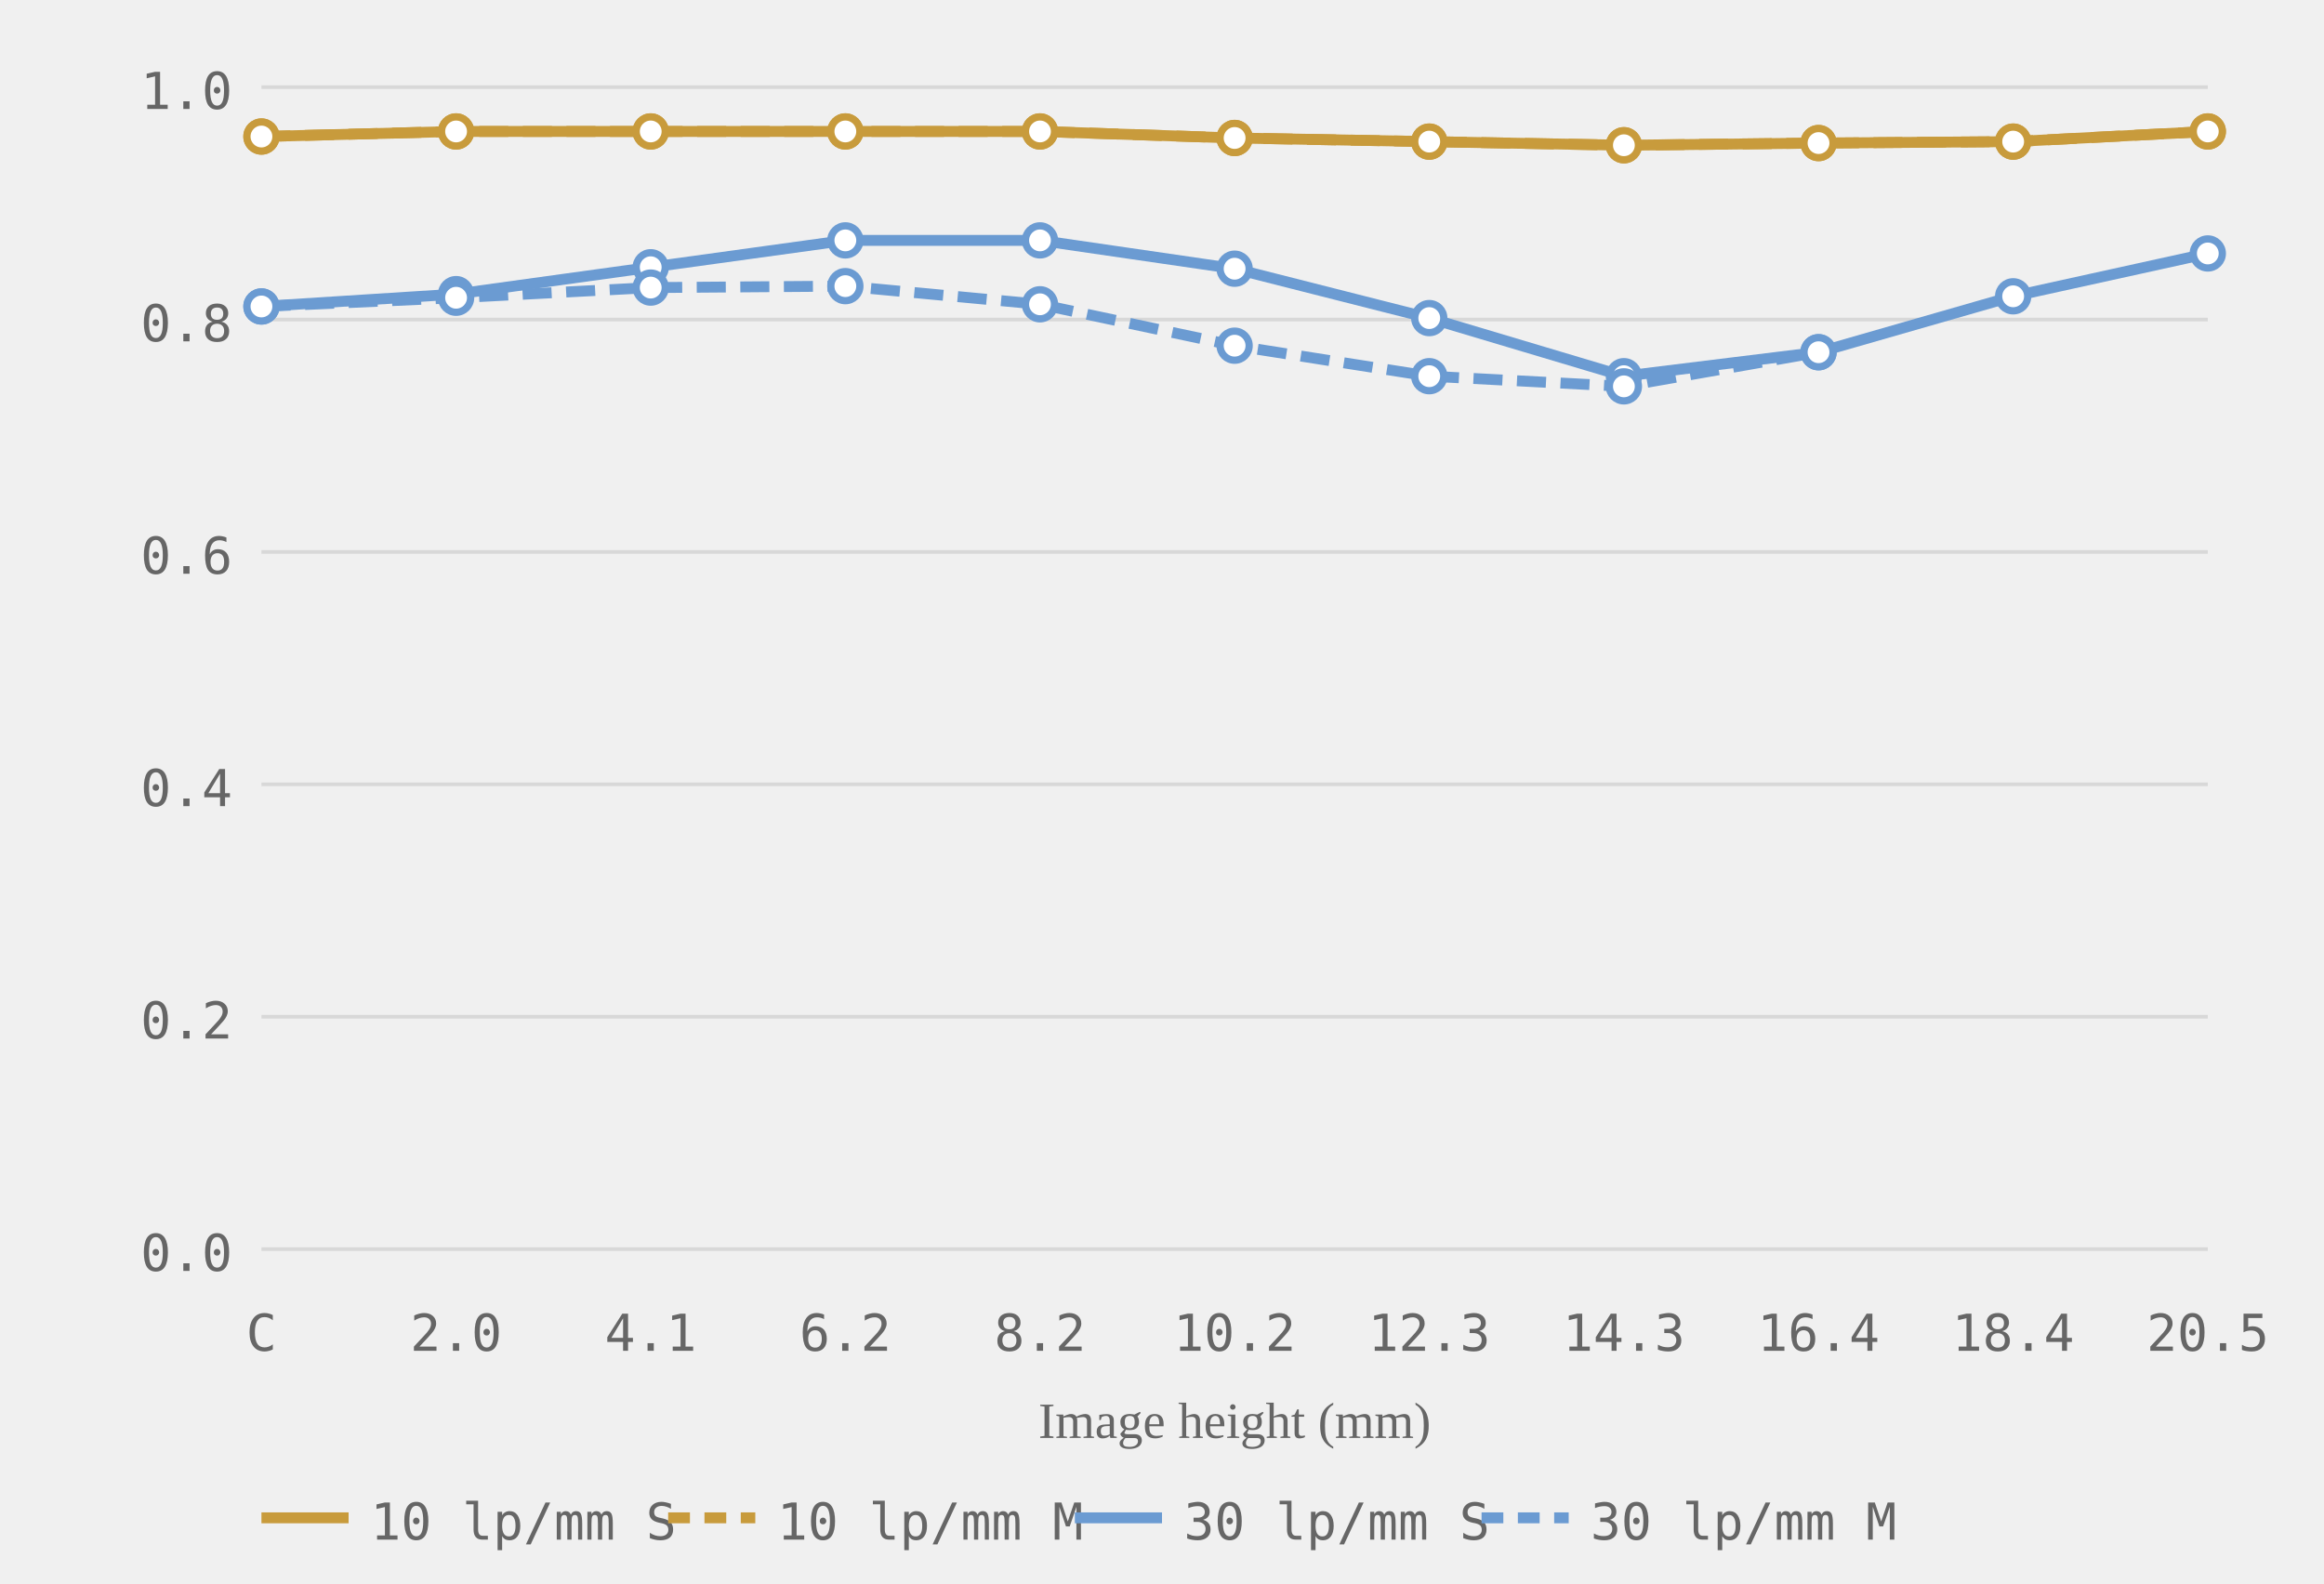
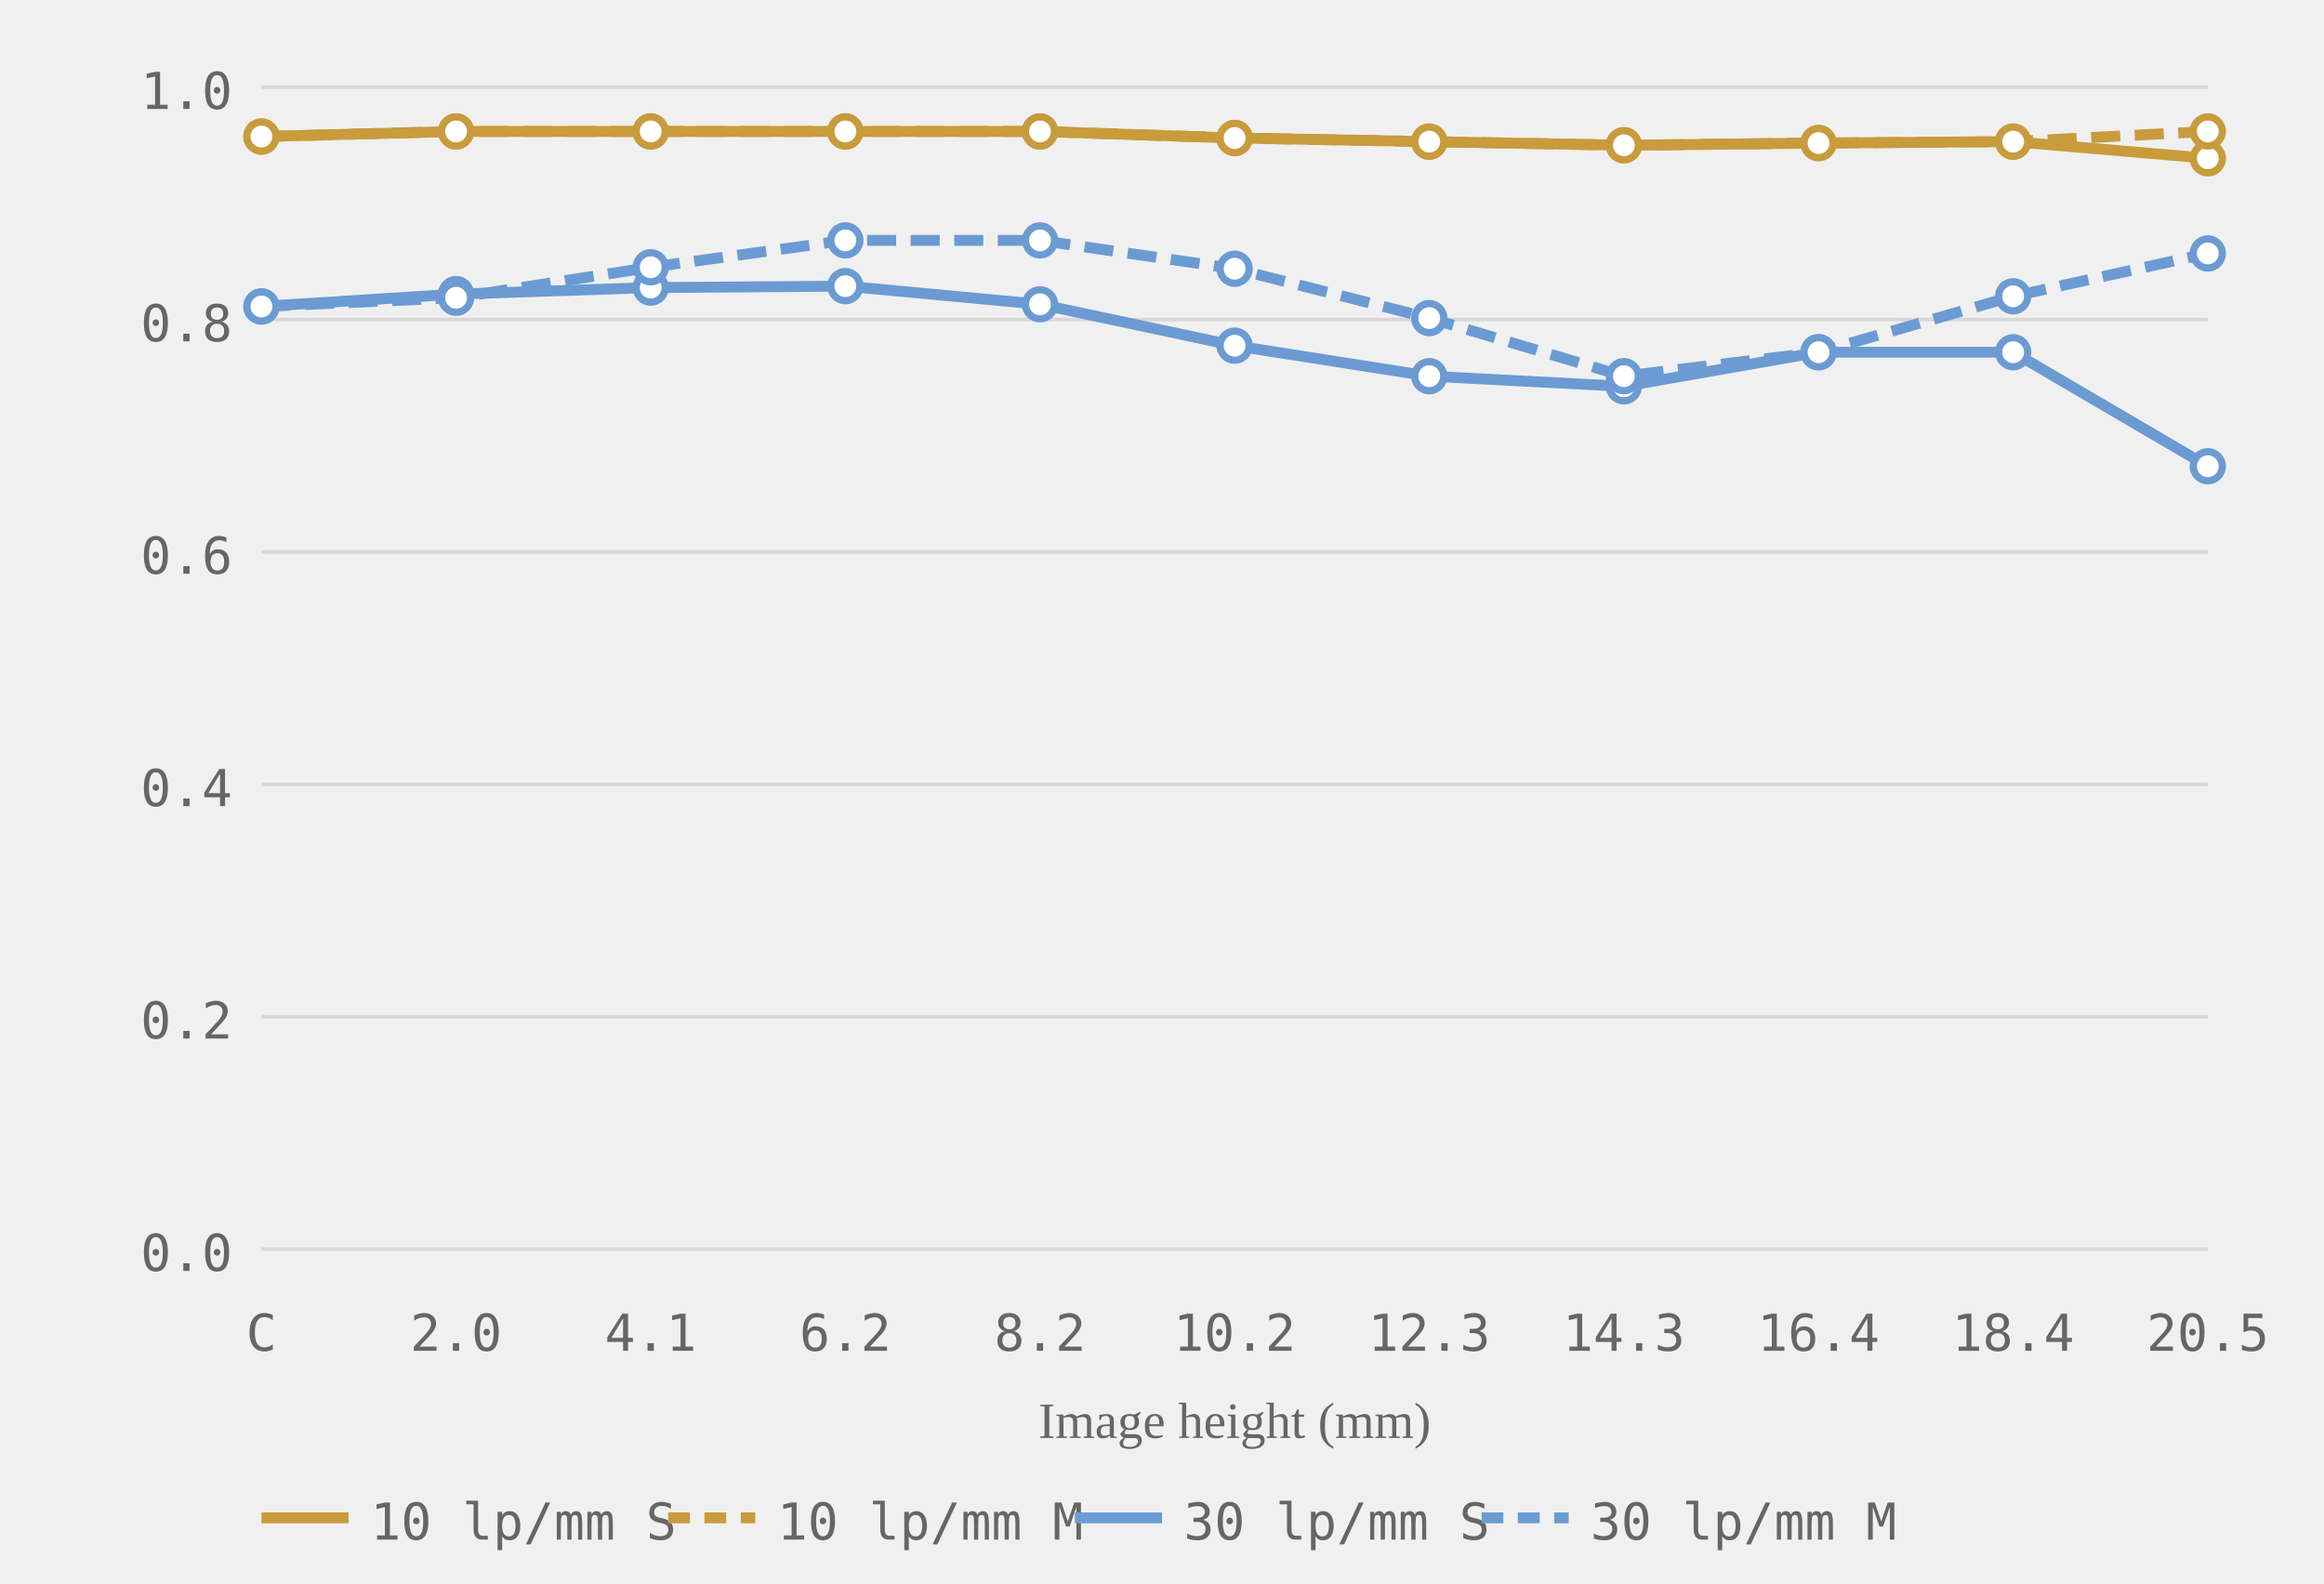
<svg xmlns="http://www.w3.org/2000/svg" viewBox="0 0 320 218" role="img" aria-label="MTF chart, generated from readings">
  <style>.grid-line { stroke: #d8d8d8; stroke-width: 0.5; }.axis-label { font-size: 7px; fill: #666666; font-family: ui-monospace, monospace; }.axis-y { text-anchor: end; }.axis-x { text-anchor: middle; }.axis-title { font-size: 7px; fill: #666666; text-anchor: middle; }.curve { fill: none; stroke-width: 1.5; }.curve-m { stroke-dasharray: 4 2; }.dot { fill: white; stroke-width: 1; }.legend-text { font-size: 7px; fill: #666666; font-family: ui-monospace, monospace; }</style>
  <line class="grid-line" x1="36" y1="172.0" x2="304" y2="172.0" />
  <line class="grid-line" x1="36" y1="140.0" x2="304" y2="140.0" />
  <line class="grid-line" x1="36" y1="108.0" x2="304" y2="108.0" />
  <line class="grid-line" x1="36" y1="76.0" x2="304" y2="76.0" />
  <line class="grid-line" x1="36" y1="44.0" x2="304" y2="44.0" />
  <line class="grid-line" x1="36" y1="12.0" x2="304" y2="12.0" />
  <text class="axis-label axis-y" x="32" y="175.0">0.0</text>
  <text class="axis-label axis-y" x="32" y="143.0">0.2</text>
  <text class="axis-label axis-y" x="32" y="111.0">0.4</text>
  <text class="axis-label axis-y" x="32" y="79.0">0.6</text>
  <text class="axis-label axis-y" x="32" y="47.0">0.8</text>
  <text class="axis-label axis-y" x="32" y="15.0">1.0</text>
  <text class="axis-label axis-x" x="36.0" y="186">C</text>
  <text class="axis-label axis-x" x="62.8" y="186">2.0</text>
  <text class="axis-label axis-x" x="89.6" y="186">4.1</text>
  <text class="axis-label axis-x" x="116.4" y="186">6.2</text>
  <text class="axis-label axis-x" x="143.2" y="186">8.2</text>
  <text class="axis-label axis-x" x="170.0" y="186">10.2</text>
  <text class="axis-label axis-x" x="196.8" y="186">12.3</text>
  <text class="axis-label axis-x" x="223.6" y="186">14.3</text>
  <text class="axis-label axis-x" x="250.4" y="186">16.4</text>
  <text class="axis-label axis-x" x="277.2" y="186">18.4</text>
  <text class="axis-label axis-x" x="304.0" y="186">20.5</text>
  <text class="axis-title" x="170.0" y="198">Image height (mm)</text>
-   <polyline class="curve curve-10" style="stroke:#c89b3c" points="36.0,18.8 62.8,18.1 89.6,18.1 116.4,18.1 143.2,18.1 170.0,19.0 196.8,19.5 223.6,20.0 250.4,19.7 277.2,19.5 304.0,18.1" />
+   <polyline class="curve curve-10" style="stroke:#c89b3c" points="36.0,18.8 62.8,18.1 89.6,18.1 116.4,18.1 143.2,18.1 170.0,19.0 196.8,19.5 223.6,20.0 250.4,19.7 277.2,19.5 304.0,21.8" />
  <polyline class="curve curve-10 curve-m" style="stroke:#c89b3c" points="36.0,18.8 62.8,18.1 89.6,18.1 116.4,18.1 143.2,18.1 170.0,19.0 196.8,19.5 223.6,20.0 250.4,19.7 277.2,19.5 304.0,18.1" stroke-dasharray="4 2" />
-   <polyline class="curve curve-30" style="stroke:#6b9bd2" points="36.0,42.2 62.8,40.5 89.6,36.8 116.4,33.1 143.2,33.1 170.0,37.0 196.8,43.8 223.6,51.8 250.4,48.5 277.2,40.8 304.0,34.9" />
-   <polyline class="curve curve-30 curve-m" style="stroke:#6b9bd2" points="36.0,42.2 62.8,41.0 89.6,39.6 116.4,39.4 143.2,41.9 170.0,47.6 196.8,51.8 223.6,53.2 250.4,48.5" stroke-dasharray="4 2" />
+   <polyline class="curve curve-30" style="stroke:#6b9bd2" points="36.0,42.2 62.8,40.5 89.6,39.6 116.4,39.4 143.2,41.9 170.0,47.6 196.8,51.8 223.6,53.2 250.4,48.5 277.2,48.5 304.0,64.2" />
+   <polyline class="curve curve-30 curve-m" style="stroke:#6b9bd2" points="36.0,42.2 62.8,41.0 89.6,36.8 116.4,33.1 143.2,33.1 170.0,37.0 196.8,43.8 223.6,51.8 250.4,48.5 277.2,40.8 304.0,34.9" stroke-dasharray="4 2" />
  <circle class="dot dot-10" style="stroke:#c89b3c" cx="36.0" cy="18.8" r="2" />
  <circle class="dot dot-10" style="stroke:#c89b3c" cx="62.8" cy="18.1" r="2" />
  <circle class="dot dot-10" style="stroke:#c89b3c" cx="89.6" cy="18.1" r="2" />
  <circle class="dot dot-10" style="stroke:#c89b3c" cx="116.4" cy="18.1" r="2" />
  <circle class="dot dot-10" style="stroke:#c89b3c" cx="143.2" cy="18.1" r="2" />
  <circle class="dot dot-10" style="stroke:#c89b3c" cx="170.0" cy="19.0" r="2" />
  <circle class="dot dot-10" style="stroke:#c89b3c" cx="196.8" cy="19.5" r="2" />
  <circle class="dot dot-10" style="stroke:#c89b3c" cx="223.6" cy="20.0" r="2" />
  <circle class="dot dot-10" style="stroke:#c89b3c" cx="250.4" cy="19.7" r="2" />
  <circle class="dot dot-10" style="stroke:#c89b3c" cx="277.2" cy="19.5" r="2" />
-   <circle class="dot dot-10" style="stroke:#c89b3c" cx="304.0" cy="18.1" r="2" />
+   <circle class="dot dot-10" style="stroke:#c89b3c" cx="304.0" cy="21.8" r="2" />
  <circle class="dot dot-10" style="stroke:#c89b3c" cx="36.0" cy="18.8" r="2" />
  <circle class="dot dot-10" style="stroke:#c89b3c" cx="62.8" cy="18.1" r="2" />
  <circle class="dot dot-10" style="stroke:#c89b3c" cx="89.6" cy="18.1" r="2" />
  <circle class="dot dot-10" style="stroke:#c89b3c" cx="116.4" cy="18.1" r="2" />
  <circle class="dot dot-10" style="stroke:#c89b3c" cx="143.2" cy="18.1" r="2" />
  <circle class="dot dot-10" style="stroke:#c89b3c" cx="170.0" cy="19.0" r="2" />
  <circle class="dot dot-10" style="stroke:#c89b3c" cx="196.8" cy="19.5" r="2" />
  <circle class="dot dot-10" style="stroke:#c89b3c" cx="223.6" cy="20.0" r="2" />
  <circle class="dot dot-10" style="stroke:#c89b3c" cx="250.4" cy="19.7" r="2" />
  <circle class="dot dot-10" style="stroke:#c89b3c" cx="277.2" cy="19.5" r="2" />
  <circle class="dot dot-10" style="stroke:#c89b3c" cx="304.0" cy="18.1" r="2" />
  <circle class="dot dot-30" style="stroke:#6b9bd2" cx="36.0" cy="42.2" r="2" />
  <circle class="dot dot-30" style="stroke:#6b9bd2" cx="62.8" cy="40.5" r="2" />
+   <circle class="dot dot-30" style="stroke:#6b9bd2" cx="89.6" cy="39.6" r="2" />
+   <circle class="dot dot-30" style="stroke:#6b9bd2" cx="116.4" cy="39.4" r="2" />
+   <circle class="dot dot-30" style="stroke:#6b9bd2" cx="143.2" cy="41.9" r="2" />
+   <circle class="dot dot-30" style="stroke:#6b9bd2" cx="170.0" cy="47.6" r="2" />
+   <circle class="dot dot-30" style="stroke:#6b9bd2" cx="196.8" cy="51.8" r="2" />
+   <circle class="dot dot-30" style="stroke:#6b9bd2" cx="223.6" cy="53.2" r="2" />
+   <circle class="dot dot-30" style="stroke:#6b9bd2" cx="250.4" cy="48.5" r="2" />
+   <circle class="dot dot-30" style="stroke:#6b9bd2" cx="277.2" cy="48.5" r="2" />
+   <circle class="dot dot-30" style="stroke:#6b9bd2" cx="304.0" cy="64.2" r="2" />
+   <circle class="dot dot-30" style="stroke:#6b9bd2" cx="36.0" cy="42.2" r="2" />
+   <circle class="dot dot-30" style="stroke:#6b9bd2" cx="62.8" cy="41.0" r="2" />
  <circle class="dot dot-30" style="stroke:#6b9bd2" cx="89.6" cy="36.8" r="2" />
  <circle class="dot dot-30" style="stroke:#6b9bd2" cx="116.4" cy="33.1" r="2" />
  <circle class="dot dot-30" style="stroke:#6b9bd2" cx="143.2" cy="33.1" r="2" />
  <circle class="dot dot-30" style="stroke:#6b9bd2" cx="170.0" cy="37.0" r="2" />
  <circle class="dot dot-30" style="stroke:#6b9bd2" cx="196.8" cy="43.8" r="2" />
  <circle class="dot dot-30" style="stroke:#6b9bd2" cx="223.6" cy="51.8" r="2" />
  <circle class="dot dot-30" style="stroke:#6b9bd2" cx="250.4" cy="48.5" r="2" />
  <circle class="dot dot-30" style="stroke:#6b9bd2" cx="277.2" cy="40.8" r="2" />
  <circle class="dot dot-30" style="stroke:#6b9bd2" cx="304.0" cy="34.9" r="2" />
-   <circle class="dot dot-30" style="stroke:#6b9bd2" cx="36.0" cy="42.2" r="2" />
-   <circle class="dot dot-30" style="stroke:#6b9bd2" cx="62.8" cy="41.0" r="2" />
-   <circle class="dot dot-30" style="stroke:#6b9bd2" cx="89.6" cy="39.6" r="2" />
-   <circle class="dot dot-30" style="stroke:#6b9bd2" cx="116.4" cy="39.4" r="2" />
-   <circle class="dot dot-30" style="stroke:#6b9bd2" cx="143.2" cy="41.9" r="2" />
-   <circle class="dot dot-30" style="stroke:#6b9bd2" cx="170.0" cy="47.6" r="2" />
-   <circle class="dot dot-30" style="stroke:#6b9bd2" cx="196.8" cy="51.8" r="2" />
-   <circle class="dot dot-30" style="stroke:#6b9bd2" cx="223.6" cy="53.2" r="2" />
-   <circle class="dot dot-30" style="stroke:#6b9bd2" cx="250.4" cy="48.5" r="2" />
  <line x1="36" y1="209" x2="48" y2="209" stroke="#c89b3c" stroke-width="1.5" />
  <text class="legend-text" x="51" y="212">10 lp/mm S</text>
  <line x1="92" y1="209" x2="104" y2="209" stroke="#c89b3c" stroke-width="1.5" stroke-dasharray="3 2" />
  <text class="legend-text" x="107" y="212">10 lp/mm M</text>
  <line x1="148" y1="209" x2="160" y2="209" stroke="#6b9bd2" stroke-width="1.5" />
  <text class="legend-text" x="163" y="212">30 lp/mm S</text>
  <line x1="204" y1="209" x2="216" y2="209" stroke="#6b9bd2" stroke-width="1.5" stroke-dasharray="3 2" />
  <text class="legend-text" x="219" y="212">30 lp/mm M</text>
</svg>
